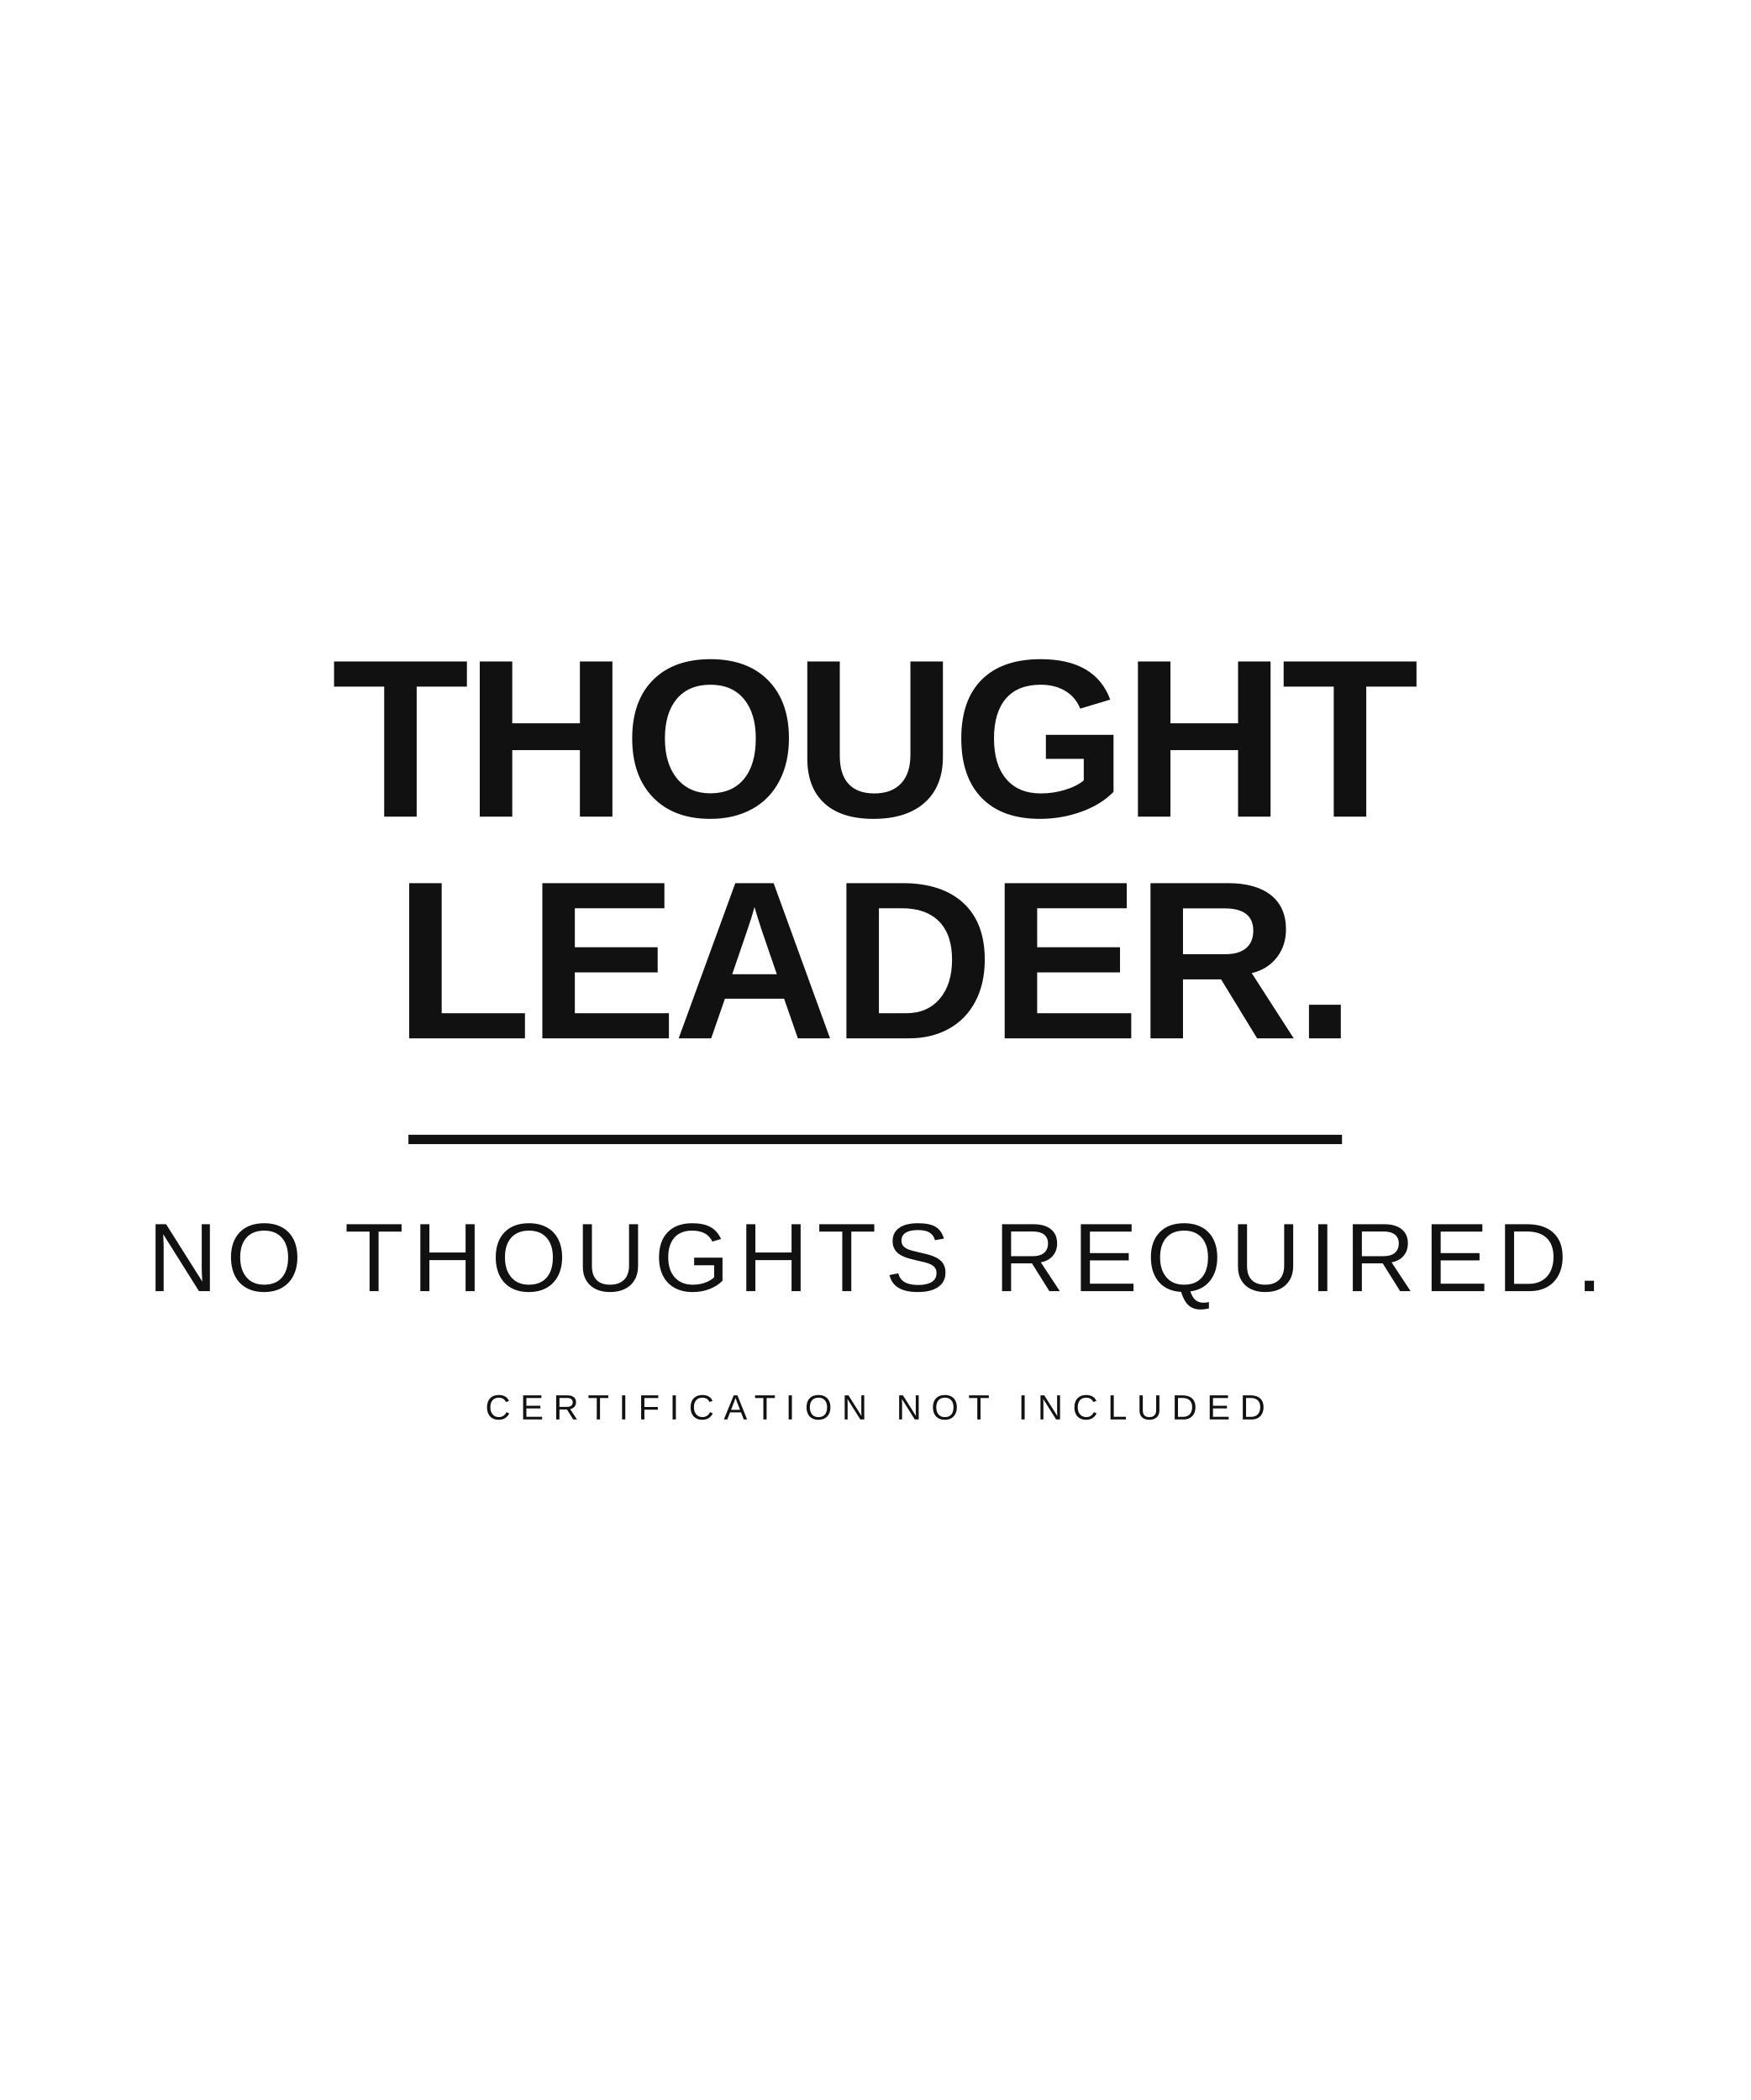
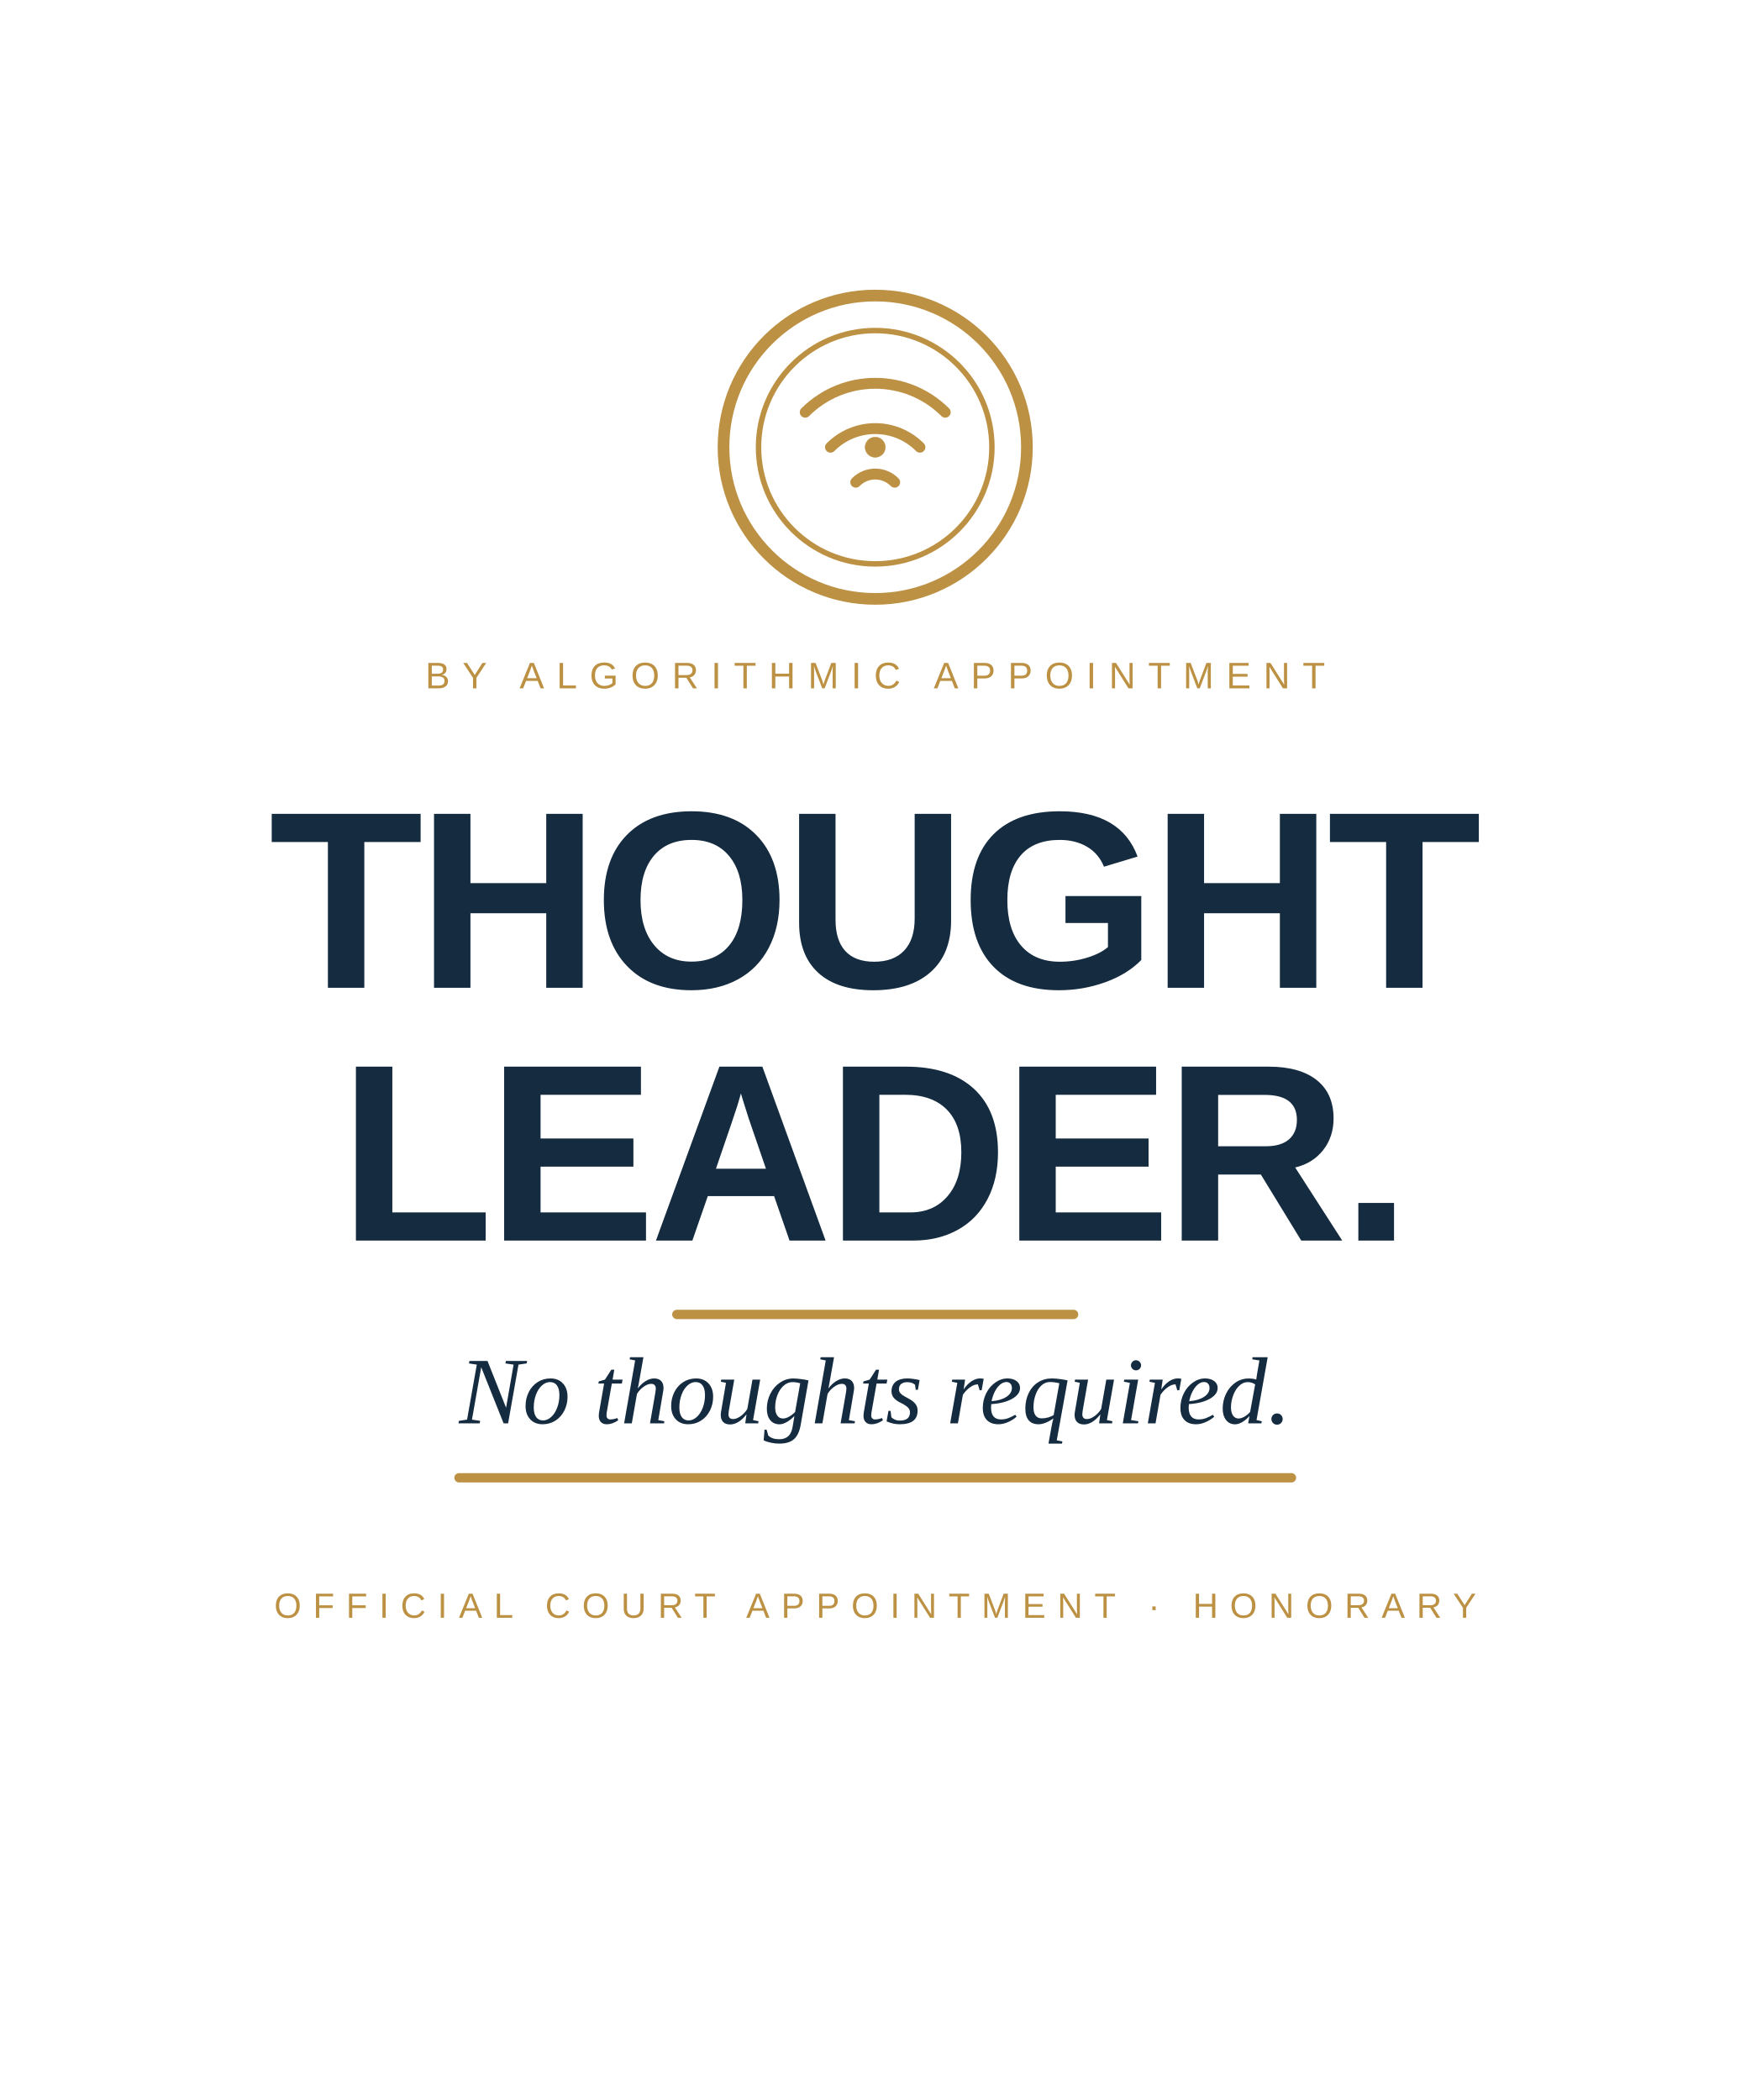
<svg xmlns="http://www.w3.org/2000/svg" width="4500" height="5400" viewBox="0 0 4500 5400">
-   <g fill="#111111" text-anchor="middle" font-family="Arial Narrow, Arial, sans-serif">
-     <text x="2250" y="2100" font-size="580" font-weight="800" letter-spacing="-12">THOUGHT</text>
-     <text x="2250" y="2670" font-size="580" font-weight="800" letter-spacing="-12">LEADER.</text>
-     <line x1="1050" y1="2930" x2="3450" y2="2930" stroke="#111111" stroke-width="24" />
-     <text x="2250" y="3320" font-size="250" font-weight="400" letter-spacing="22">NO THOUGHTS REQUIRED.</text>
-     <text x="2250" y="3650" font-size="90" letter-spacing="25">CERTIFICATION NOT INCLUDED</text>
+   <g fill="none" stroke="#BD9143" stroke-linecap="round" stroke-linejoin="round">
+     <circle cx="2250" cy="1150" r="390" stroke-width="30" />
+     <circle cx="2250" cy="1150" r="300" stroke-width="14" />
+     <path d="M2070 1060a255 255 0 0 1 360 0M2135 1150a162 162 0 0 1 230 0M2200 1240a70 70 0 0 1 100 0" stroke-width="28" />
+     <path d="M1740 3380h1020M1180 3800h2140" stroke-width="24" />
+     <circle cx="2250" cy="1150" r="26" fill="#BD9143" />
+   </g>
+   <g text-anchor="middle">
+     <text x="2250" y="1770" fill="#BD9143" font-family="Arial, Helvetica, sans-serif" font-size="95" letter-spacing="32">BY ALGORITHMIC APPOINTMENT</text>
+     <text x="2250" y="2540" fill="#142B40" font-family="Arial Narrow, Arial, sans-serif" font-size="650" font-weight="800" letter-spacing="-16">THOUGHT</text>
+     <text x="2250" y="3190" fill="#142B40" font-family="Arial Narrow, Arial, sans-serif" font-size="650" font-weight="800" letter-spacing="-16">LEADER.</text>
+     <text x="2250" y="3660" fill="#142B40" font-family="Georgia, 'Times New Roman', serif" font-size="245" font-style="italic">No thoughts required.</text>
+     <text x="2250" y="4160" fill="#BD9143" font-family="Arial, Helvetica, sans-serif" font-size="90" letter-spacing="30">OFFICIAL COURT APPOINTMENT · HONORARY</text>
  </g>
</svg>
